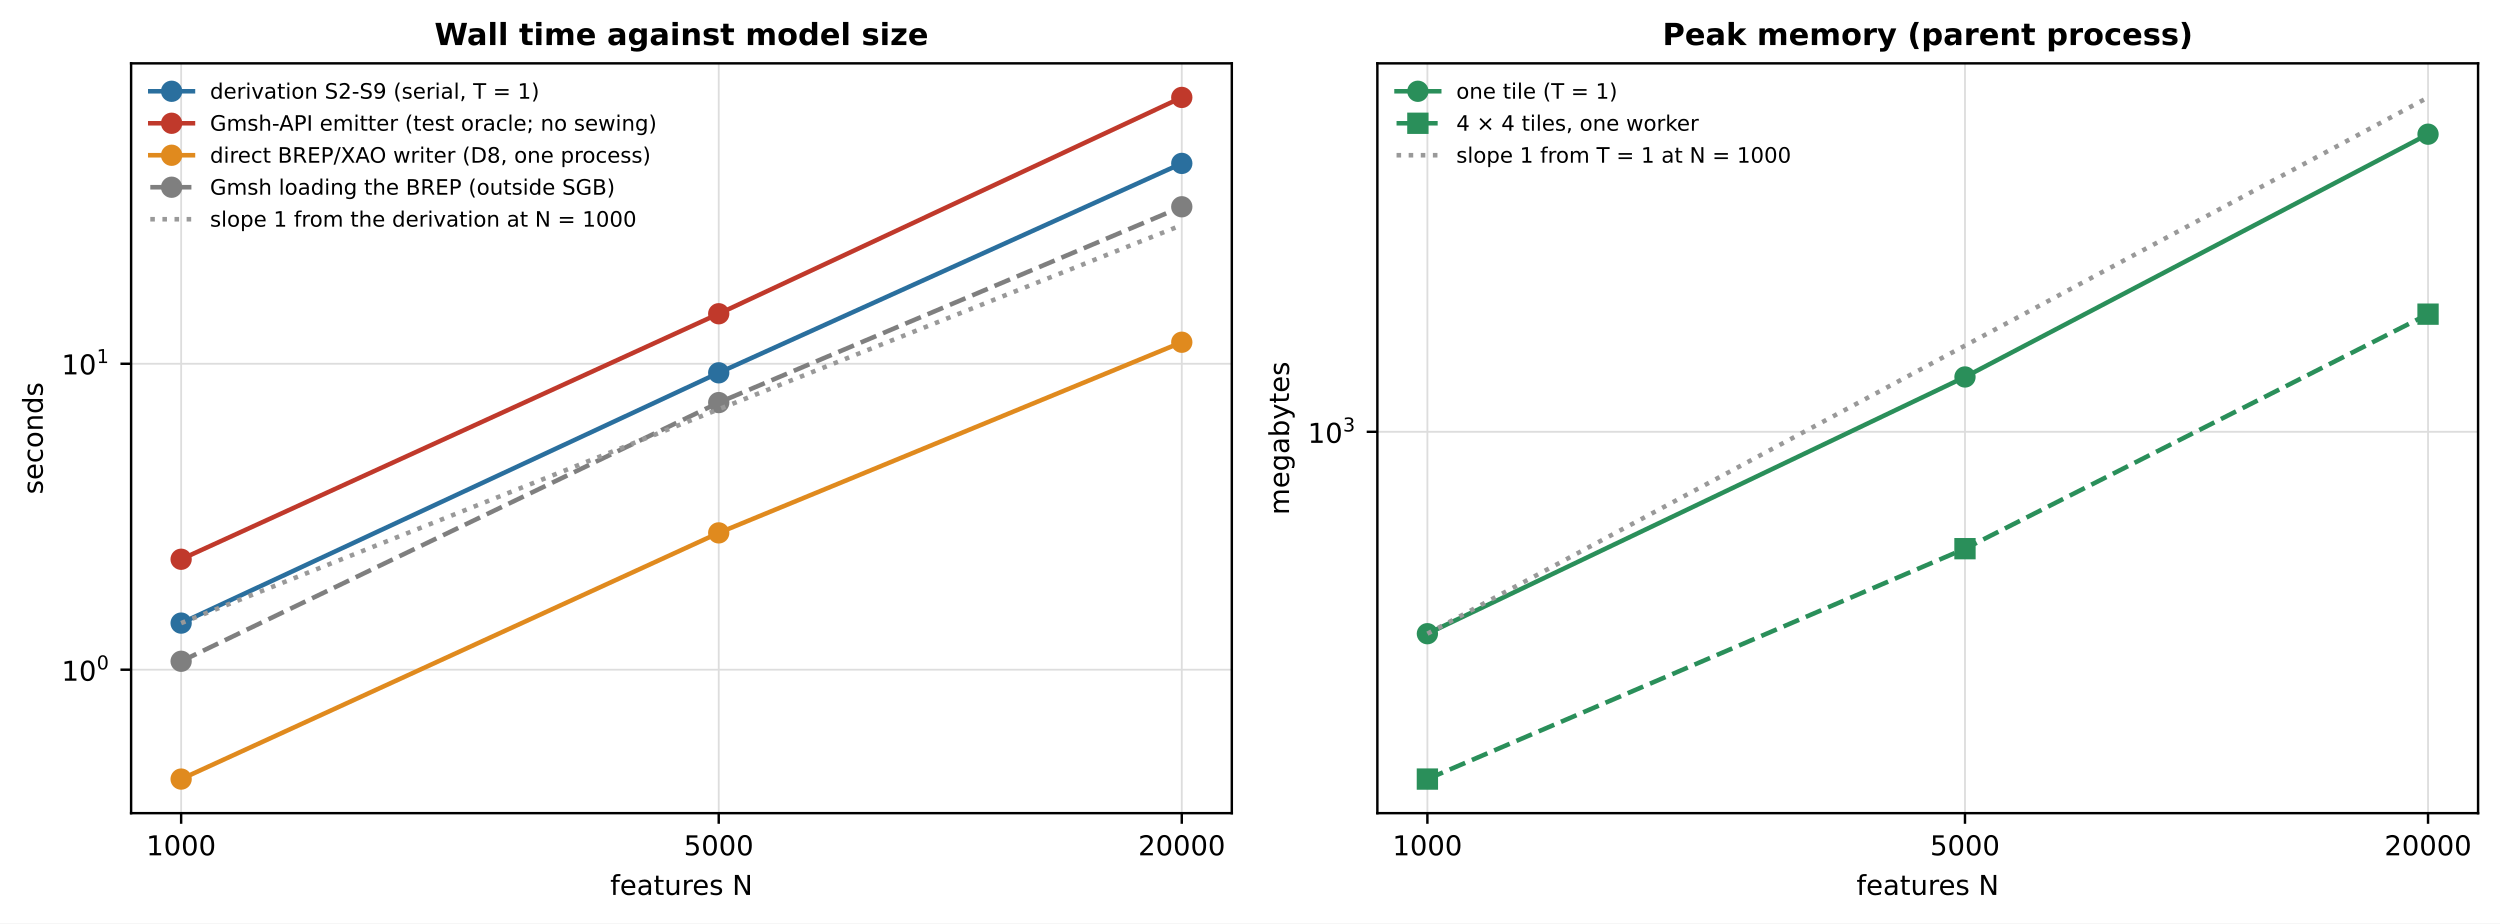
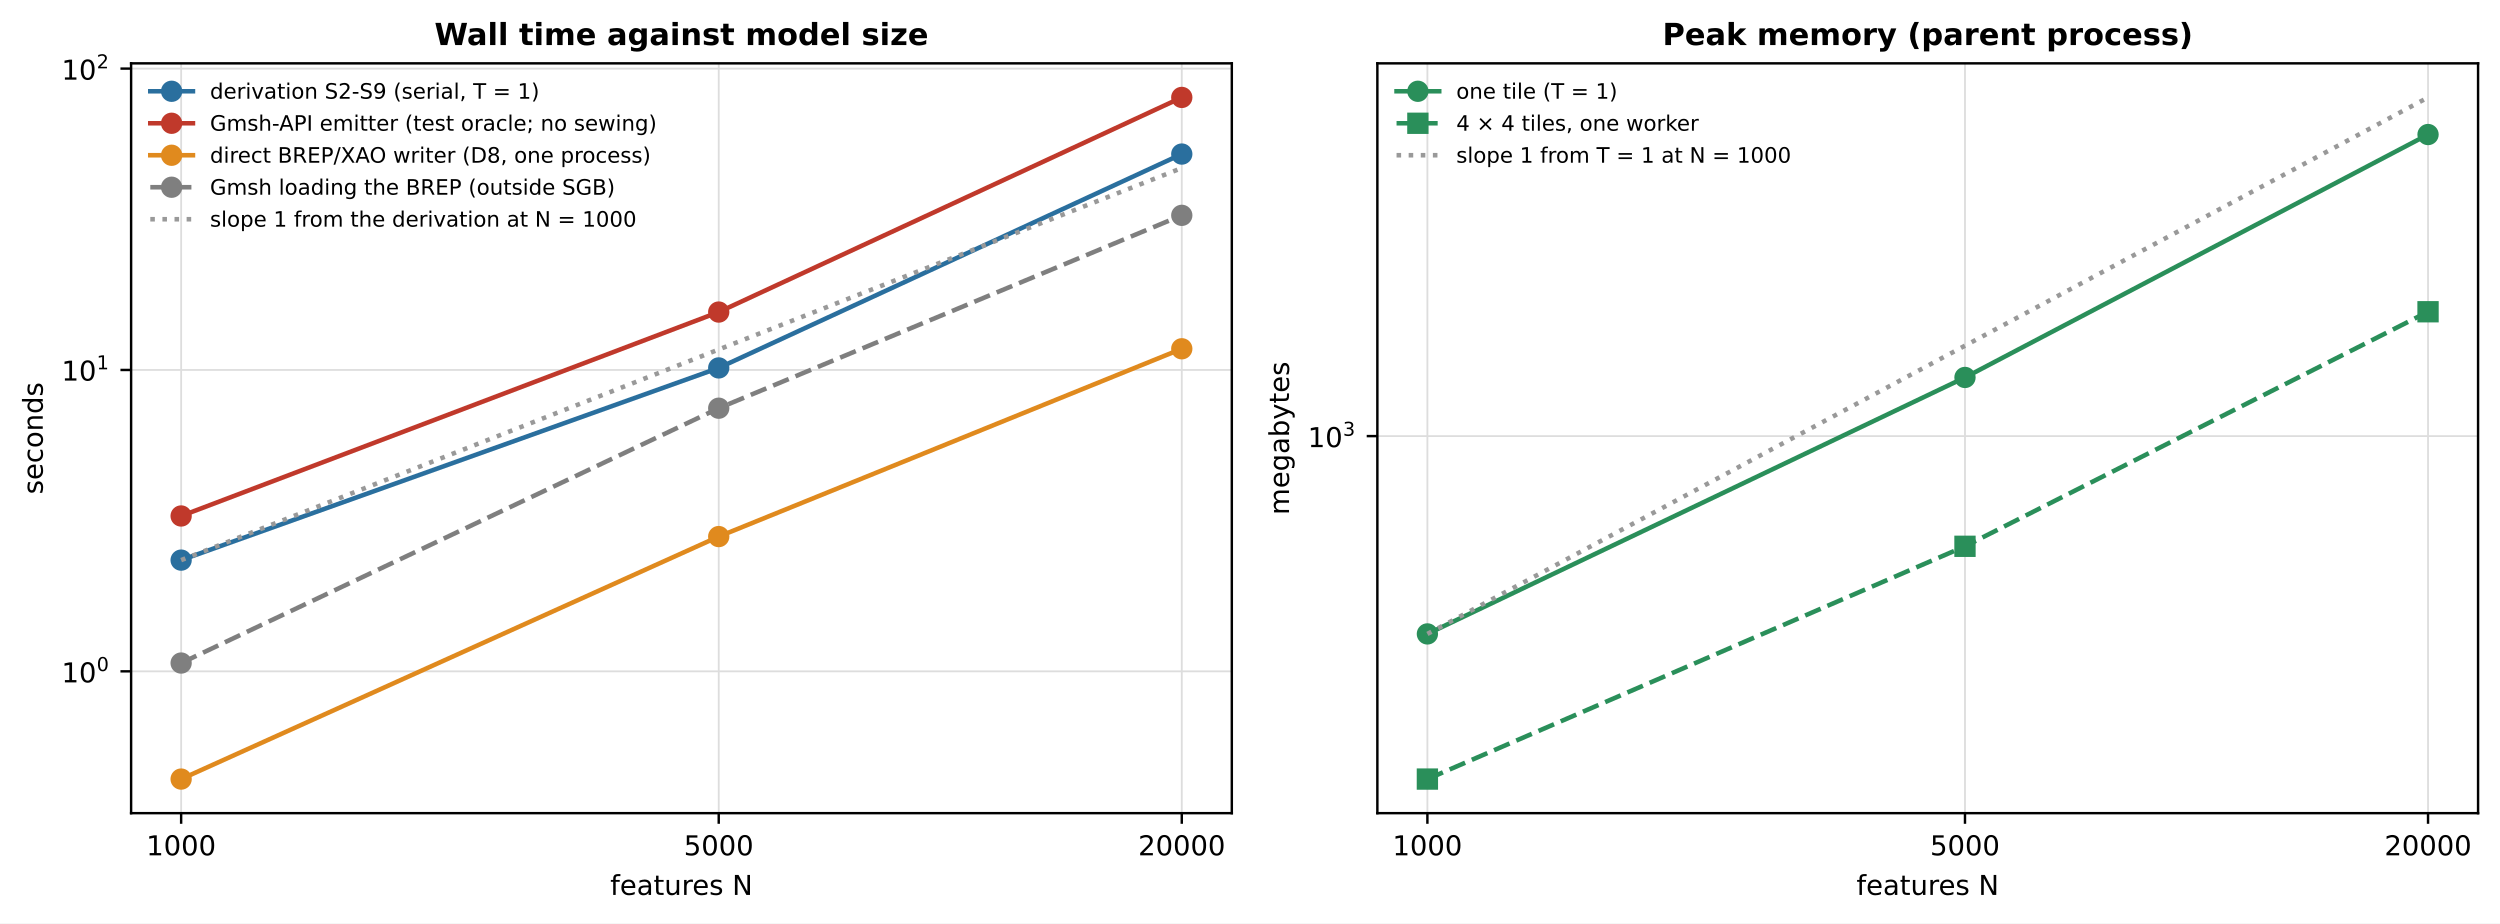
<svg xmlns="http://www.w3.org/2000/svg" xmlns:xlink="http://www.w3.org/1999/xlink" width="820.737pt" height="303.157pt" viewBox="0 0 820.737 303.157" version="1.1">
  <defs>
    <style type="text/css">*{stroke-linejoin: round; stroke-linecap: butt}</style>
  </defs>
  <g id="figure_1">
    <g id="patch_1">
      <path d="M 0 303.157  L 820.737 303.157  L 820.737 0  L 0 0  z " style="fill: #ffffff" />
    </g>
    <g id="axes_1">
      <g id="patch_2">
        <path d="M 43.041 266.956  L 404.397 266.956  L 404.397 20.798  L 43.041 20.798  z " style="fill: #ffffff" />
      </g>
      <g id="matplotlib.axis_1">
        <g id="xtick_1">
          <g id="line2d_1">
-             <path d="M 59.466 266.956  L 59.466 20.798  " clip-path="url(#pcaa47b23b1)" style="fill: none; stroke: #dddddd; stroke-width: 0.6; stroke-linecap: square" />
+             <path d="M 59.466 266.956  L 59.466 20.798  " clip-path="url(#p32ed7cb474)" style="fill: none; stroke: #dddddd; stroke-width: 0.6; stroke-linecap: square" />
          </g>
          <g id="line2d_2">
            <defs>
-               <path id="m28c19d374a" d="M 0 0  L 0 3.5  " style="stroke: #000000; stroke-width: 0.8" />
+               <path id="ma8ace9fded" d="M 0 0  L 0 3.5  " style="stroke: #000000; stroke-width: 0.8" />
            </defs>
            <g>
-               <use xlink:href="#m28c19d374a" x="59.466" y="266.956" style="stroke: #000000; stroke-width: 0.8" />
+               <use xlink:href="#ma8ace9fded" x="59.466" y="266.956" style="stroke: #000000; stroke-width: 0.8" />
            </g>
          </g>
          <g id="text_1">
            <text style="font-size: 9px; font-family: 'DejaVu Sans', 'Bitstream Vera Sans', 'Computer Modern Sans Serif', 'Lucida Grande', 'Verdana', 'Geneva', 'Lucid', 'Arial', 'Helvetica', 'Avant Garde', sans-serif; text-anchor: middle" x="59.466" y="280.794" transform="rotate(-0 59.46598 280.7942)">1000</text>
          </g>
        </g>
        <g id="xtick_2">
          <g id="line2d_3">
-             <path d="M 235.954 266.956  L 235.954 20.798  " clip-path="url(#pcaa47b23b1)" style="fill: none; stroke: #dddddd; stroke-width: 0.6; stroke-linecap: square" />
+             <path d="M 235.954 266.956  L 235.954 20.798  " clip-path="url(#p32ed7cb474)" style="fill: none; stroke: #dddddd; stroke-width: 0.6; stroke-linecap: square" />
          </g>
          <g id="line2d_4">
            <g>
-               <use xlink:href="#m28c19d374a" x="235.954" y="266.956" style="stroke: #000000; stroke-width: 0.8" />
+               <use xlink:href="#ma8ace9fded" x="235.954" y="266.956" style="stroke: #000000; stroke-width: 0.8" />
            </g>
          </g>
          <g id="text_2">
            <text style="font-size: 9px; font-family: 'DejaVu Sans', 'Bitstream Vera Sans', 'Computer Modern Sans Serif', 'Lucida Grande', 'Verdana', 'Geneva', 'Lucid', 'Arial', 'Helvetica', 'Avant Garde', sans-serif; text-anchor: middle" x="235.954" y="280.794" transform="rotate(-0 235.9535 280.7942)">5000</text>
          </g>
        </g>
        <g id="xtick_3">
          <g id="line2d_5">
-             <path d="M 387.972 266.956  L 387.972 20.798  " clip-path="url(#pcaa47b23b1)" style="fill: none; stroke: #dddddd; stroke-width: 0.6; stroke-linecap: square" />
+             <path d="M 387.972 266.956  L 387.972 20.798  " clip-path="url(#p32ed7cb474)" style="fill: none; stroke: #dddddd; stroke-width: 0.6; stroke-linecap: square" />
          </g>
          <g id="line2d_6">
            <g>
-               <use xlink:href="#m28c19d374a" x="387.972" y="266.956" style="stroke: #000000; stroke-width: 0.8" />
+               <use xlink:href="#ma8ace9fded" x="387.972" y="266.956" style="stroke: #000000; stroke-width: 0.8" />
            </g>
          </g>
          <g id="text_3">
            <text style="font-size: 9px; font-family: 'DejaVu Sans', 'Bitstream Vera Sans', 'Computer Modern Sans Serif', 'Lucida Grande', 'Verdana', 'Geneva', 'Lucid', 'Arial', 'Helvetica', 'Avant Garde', sans-serif; text-anchor: middle" x="387.972" y="280.794" transform="rotate(-0 387.9716 280.7942)">20000</text>
          </g>
        </g>
        <g id="text_4">
          <text style="font-size: 9px; font-family: 'DejaVu Sans', 'Bitstream Vera Sans', 'Computer Modern Sans Serif', 'Lucida Grande', 'Verdana', 'Geneva', 'Lucid', 'Arial', 'Helvetica', 'Avant Garde', sans-serif; text-anchor: middle" x="223.719" y="293.795" transform="rotate(-0 223.7188 293.7949)">features N</text>
        </g>
      </g>
      <g id="matplotlib.axis_2">
        <g id="ytick_1">
          <g id="line2d_7">
-             <path d="M 43.041 219.857  L 404.397 219.857  " clip-path="url(#pcaa47b23b1)" style="fill: none; stroke: #dddddd; stroke-width: 0.6; stroke-linecap: square" />
+             <path d="M 43.041 220.395  L 404.397 220.395  " clip-path="url(#p32ed7cb474)" style="fill: none; stroke: #dddddd; stroke-width: 0.6; stroke-linecap: square" />
          </g>
          <g id="line2d_8">
            <defs>
-               <path id="mf14819fc74" d="M 0 0  L -3.5 0  " style="stroke: #000000; stroke-width: 0.8" />
+               <path id="me4c0e5783c" d="M 0 0  L -3.5 0  " style="stroke: #000000; stroke-width: 0.8" />
            </defs>
            <g>
-               <use xlink:href="#mf14819fc74" x="43.041" y="219.857" style="stroke: #000000; stroke-width: 0.8" />
+               <use xlink:href="#me4c0e5783c" x="43.041" y="220.395" style="stroke: #000000; stroke-width: 0.8" />
            </g>
          </g>
          <g id="text_5">
-             <g transform="translate(20.2007 224.0874)">
+             <g transform="translate(20.2007 224.6247)">
              <text>
                <tspan x="0" y="-0.602" style="font-size: 9px; font-family: 'DejaVu Sans'">1</tspan>
                <tspan x="5.726" y="-0.602" style="font-size: 9px; font-family: 'DejaVu Sans'">0</tspan>
                <tspan x="11.538" y="-4.319" style="font-size: 6.3px; font-family: 'DejaVu Sans'">0</tspan>
              </text>
            </g>
          </g>
        </g>
        <g id="ytick_2">
          <g id="line2d_9">
-             <path d="M 43.041 119.42  L 404.397 119.42  " clip-path="url(#pcaa47b23b1)" style="fill: none; stroke: #dddddd; stroke-width: 0.6; stroke-linecap: square" />
+             <path d="M 43.041 121.46  L 404.397 121.46  " clip-path="url(#p32ed7cb474)" style="fill: none; stroke: #dddddd; stroke-width: 0.6; stroke-linecap: square" />
          </g>
          <g id="line2d_10">
            <g>
-               <use xlink:href="#mf14819fc74" x="43.041" y="119.42" style="stroke: #000000; stroke-width: 0.8" />
+               <use xlink:href="#me4c0e5783c" x="43.041" y="121.46" style="stroke: #000000; stroke-width: 0.8" />
            </g>
          </g>
          <g id="text_6">
-             <g transform="translate(20.2007 123.6052)">
+             <g transform="translate(20.2007 125.6452)">
              <text>
                <tspan x="0" y="-0.689" style="font-size: 9px; font-family: 'DejaVu Sans'">1</tspan>
                <tspan x="5.726" y="-0.689" style="font-size: 9px; font-family: 'DejaVu Sans'">0</tspan>
                <tspan x="11.538" y="-4.406" style="font-size: 6.3px; font-family: 'DejaVu Sans'">1</tspan>
              </text>
            </g>
          </g>
        </g>
-         <g id="text_7">
+         <g id="ytick_3">
+           <g id="line2d_11">
+             <path d="M 43.041 22.526  L 404.397 22.526  " clip-path="url(#p32ed7cb474)" style="fill: none; stroke: #dddddd; stroke-width: 0.6; stroke-linecap: square" />
+           </g>
+           <g id="line2d_12">
+             <g>
+               <use xlink:href="#me4c0e5783c" x="43.041" y="22.526" style="stroke: #000000; stroke-width: 0.8" />
+             </g>
+           </g>
+           <g id="text_7">
+             <g transform="translate(20.2007 26.75572)">
+               <text>
+                 <tspan x="0" y="-0.602" style="font-size: 9px; font-family: 'DejaVu Sans'">1</tspan>
+                 <tspan x="5.726" y="-0.602" style="font-size: 9px; font-family: 'DejaVu Sans'">0</tspan>
+                 <tspan x="11.538" y="-4.319" style="font-size: 6.3px; font-family: 'DejaVu Sans'">2</tspan>
+               </text>
+             </g>
+           </g>
+         </g>
+         <g id="text_8">
          <text style="font-size: 9px; font-family: 'DejaVu Sans', 'Bitstream Vera Sans', 'Computer Modern Sans Serif', 'Lucida Grande', 'Verdana', 'Geneva', 'Lucid', 'Arial', 'Helvetica', 'Avant Garde', sans-serif; text-anchor: middle" x="14.039" y="143.877" transform="rotate(-90 14.03859 143.8774)">seconds</text>
        </g>
      </g>
-       <g id="line2d_11">
-         <path d="M 59.466 204.562  L 235.954 122.394  L 387.972 53.645  " clip-path="url(#pcaa47b23b1)" style="fill: none; stroke: #2a6f9e; stroke-width: 1.5; stroke-linecap: square" />
-         <defs>
-           <path id="ma9e44a61c2" d="M 0 3  C 0.796 3 1.559 2.684 2.121 2.121  C 2.684 1.559 3 0.796 3 0  C 3 -0.796 2.684 -1.559 2.121 -2.121  C 1.559 -2.684 0.796 -3 0 -3  C -0.796 -3 -1.559 -2.684 -2.121 -2.121  C -2.684 -1.559 -3 -0.796 -3 0  C -3 0.796 -2.684 1.559 -2.121 2.121  C -1.559 2.684 -0.796 3 0 3  z " style="stroke: #2a6f9e" />
-         </defs>
-         <g clip-path="url(#pcaa47b23b1)">
-           <use xlink:href="#ma9e44a61c2" x="59.466" y="204.562" style="fill: #2a6f9e; stroke: #2a6f9e" />
-           <use xlink:href="#ma9e44a61c2" x="235.954" y="122.394" style="fill: #2a6f9e; stroke: #2a6f9e" />
-           <use xlink:href="#ma9e44a61c2" x="387.972" y="53.645" style="fill: #2a6f9e; stroke: #2a6f9e" />
-         </g>
-       </g>
-       <g id="line2d_12">
-         <path d="M 59.466 183.602  L 235.954 103.003  L 387.972 31.987  " clip-path="url(#pcaa47b23b1)" style="fill: none; stroke: #c0392b; stroke-width: 1.5; stroke-linecap: square" />
-         <defs>
-           <path id="m15d0bea9bc" d="M 0 3  C 0.796 3 1.559 2.684 2.121 2.121  C 2.684 1.559 3 0.796 3 0  C 3 -0.796 2.684 -1.559 2.121 -2.121  C 1.559 -2.684 0.796 -3 0 -3  C -0.796 -3 -1.559 -2.684 -2.121 -2.121  C -2.684 -1.559 -3 -0.796 -3 0  C -3 0.796 -2.684 1.559 -2.121 2.121  C -1.559 2.684 -0.796 3 0 3  z " style="stroke: #c0392b" />
-         </defs>
-         <g clip-path="url(#pcaa47b23b1)">
-           <use xlink:href="#m15d0bea9bc" x="59.466" y="183.602" style="fill: #c0392b; stroke: #c0392b" />
-           <use xlink:href="#m15d0bea9bc" x="235.954" y="103.003" style="fill: #c0392b; stroke: #c0392b" />
-           <use xlink:href="#m15d0bea9bc" x="387.972" y="31.987" style="fill: #c0392b; stroke: #c0392b" />
-         </g>
-       </g>
      <g id="line2d_13">
-         <path d="M 59.466 255.767  L 235.954 174.946  L 387.972 112.356  " clip-path="url(#pcaa47b23b1)" style="fill: none; stroke: #e08a1e; stroke-width: 1.5; stroke-linecap: square" />
-         <defs>
-           <path id="m26f42f83f3" d="M 0 3  C 0.796 3 1.559 2.684 2.121 2.121  C 2.684 1.559 3 0.796 3 0  C 3 -0.796 2.684 -1.559 2.121 -2.121  C 1.559 -2.684 0.796 -3 0 -3  C -0.796 -3 -1.559 -2.684 -2.121 -2.121  C -2.684 -1.559 -3 -0.796 -3 0  C -3 0.796 -2.684 1.559 -2.121 2.121  C -1.559 2.684 -0.796 3 0 3  z " style="stroke: #e08a1e" />
-         </defs>
-         <g clip-path="url(#pcaa47b23b1)">
-           <use xlink:href="#m26f42f83f3" x="59.466" y="255.767" style="fill: #e08a1e; stroke: #e08a1e" />
-           <use xlink:href="#m26f42f83f3" x="235.954" y="174.946" style="fill: #e08a1e; stroke: #e08a1e" />
-           <use xlink:href="#m26f42f83f3" x="387.972" y="112.356" style="fill: #e08a1e; stroke: #e08a1e" />
+         <path d="M 59.466 183.885  L 235.954 120.787  L 387.972 50.577  " clip-path="url(#p32ed7cb474)" style="fill: none; stroke: #2a6f9e; stroke-width: 1.5; stroke-linecap: square" />
+         <defs>
+           <path id="mea690576e9" d="M 0 3  C 0.796 3 1.559 2.684 2.121 2.121  C 2.684 1.559 3 0.796 3 0  C 3 -0.796 2.684 -1.559 2.121 -2.121  C 1.559 -2.684 0.796 -3 0 -3  C -0.796 -3 -1.559 -2.684 -2.121 -2.121  C -2.684 -1.559 -3 -0.796 -3 0  C -3 0.796 -2.684 1.559 -2.121 2.121  C -1.559 2.684 -0.796 3 0 3  z " style="stroke: #2a6f9e" />
+         </defs>
+         <g clip-path="url(#p32ed7cb474)">
+           <use xlink:href="#mea690576e9" x="59.466" y="183.885" style="fill: #2a6f9e; stroke: #2a6f9e" />
+           <use xlink:href="#mea690576e9" x="235.954" y="120.787" style="fill: #2a6f9e; stroke: #2a6f9e" />
+           <use xlink:href="#mea690576e9" x="387.972" y="50.577" style="fill: #2a6f9e; stroke: #2a6f9e" />
        </g>
      </g>
      <g id="line2d_14">
-         <path d="M 59.466 217.095  L 235.954 132.165  L 387.972 67.885  " clip-path="url(#pcaa47b23b1)" style="fill: none; stroke-dasharray: 5.55,2.4; stroke-dashoffset: 0; stroke: #7f7f7f; stroke-width: 1.5" />
-         <defs>
-           <path id="mdadd1726e5" d="M 0 3  C 0.796 3 1.559 2.684 2.121 2.121  C 2.684 1.559 3 0.796 3 0  C 3 -0.796 2.684 -1.559 2.121 -2.121  C 1.559 -2.684 0.796 -3 0 -3  C -0.796 -3 -1.559 -2.684 -2.121 -2.121  C -2.684 -1.559 -3 -0.796 -3 0  C -3 0.796 -2.684 1.559 -2.121 2.121  C -1.559 2.684 -0.796 3 0 3  z " style="stroke: #7f7f7f" />
-         </defs>
-         <g clip-path="url(#pcaa47b23b1)">
-           <use xlink:href="#mdadd1726e5" x="59.466" y="217.095" style="fill: #7f7f7f; stroke: #7f7f7f" />
-           <use xlink:href="#mdadd1726e5" x="235.954" y="132.165" style="fill: #7f7f7f; stroke: #7f7f7f" />
-           <use xlink:href="#mdadd1726e5" x="387.972" y="67.885" style="fill: #7f7f7f; stroke: #7f7f7f" />
+         <path d="M 59.466 169.396  L 235.954 102.447  L 387.972 31.987  " clip-path="url(#p32ed7cb474)" style="fill: none; stroke: #c0392b; stroke-width: 1.5; stroke-linecap: square" />
+         <defs>
+           <path id="mb4208efff4" d="M 0 3  C 0.796 3 1.559 2.684 2.121 2.121  C 2.684 1.559 3 0.796 3 0  C 3 -0.796 2.684 -1.559 2.121 -2.121  C 1.559 -2.684 0.796 -3 0 -3  C -0.796 -3 -1.559 -2.684 -2.121 -2.121  C -2.684 -1.559 -3 -0.796 -3 0  C -3 0.796 -2.684 1.559 -2.121 2.121  C -1.559 2.684 -0.796 3 0 3  z " style="stroke: #c0392b" />
+         </defs>
+         <g clip-path="url(#p32ed7cb474)">
+           <use xlink:href="#mb4208efff4" x="59.466" y="169.396" style="fill: #c0392b; stroke: #c0392b" />
+           <use xlink:href="#mb4208efff4" x="235.954" y="102.447" style="fill: #c0392b; stroke: #c0392b" />
+           <use xlink:href="#mb4208efff4" x="387.972" y="31.987" style="fill: #c0392b; stroke: #c0392b" />
        </g>
      </g>
      <g id="line2d_15">
-         <path d="M 59.466 204.562  L 235.954 134.359  L 387.972 73.89  " clip-path="url(#pcaa47b23b1)" style="fill: none; stroke-dasharray: 1.5,2.475; stroke-dashoffset: 0; stroke: #999999; stroke-width: 1.5" />
+         <path d="M 59.466 255.767  L 235.954 176.155  L 387.972 114.502  " clip-path="url(#p32ed7cb474)" style="fill: none; stroke: #e08a1e; stroke-width: 1.5; stroke-linecap: square" />
+         <defs>
+           <path id="m6b8633bc88" d="M 0 3  C 0.796 3 1.559 2.684 2.121 2.121  C 2.684 1.559 3 0.796 3 0  C 3 -0.796 2.684 -1.559 2.121 -2.121  C 1.559 -2.684 0.796 -3 0 -3  C -0.796 -3 -1.559 -2.684 -2.121 -2.121  C -2.684 -1.559 -3 -0.796 -3 0  C -3 0.796 -2.684 1.559 -2.121 2.121  C -1.559 2.684 -0.796 3 0 3  z " style="stroke: #e08a1e" />
+         </defs>
+         <g clip-path="url(#p32ed7cb474)">
+           <use xlink:href="#m6b8633bc88" x="59.466" y="255.767" style="fill: #e08a1e; stroke: #e08a1e" />
+           <use xlink:href="#m6b8633bc88" x="235.954" y="176.155" style="fill: #e08a1e; stroke: #e08a1e" />
+           <use xlink:href="#m6b8633bc88" x="387.972" y="114.502" style="fill: #e08a1e; stroke: #e08a1e" />
+         </g>
+       </g>
+       <g id="line2d_16">
+         <path d="M 59.466 217.674  L 235.954 134.014  L 387.972 70.697  " clip-path="url(#p32ed7cb474)" style="fill: none; stroke-dasharray: 5.55,2.4; stroke-dashoffset: 0; stroke: #7f7f7f; stroke-width: 1.5" />
+         <defs>
+           <path id="m45c4dced81" d="M 0 3  C 0.796 3 1.559 2.684 2.121 2.121  C 2.684 1.559 3 0.796 3 0  C 3 -0.796 2.684 -1.559 2.121 -2.121  C 1.559 -2.684 0.796 -3 0 -3  C -0.796 -3 -1.559 -2.684 -2.121 -2.121  C -2.684 -1.559 -3 -0.796 -3 0  C -3 0.796 -2.684 1.559 -2.121 2.121  C -1.559 2.684 -0.796 3 0 3  z " style="stroke: #7f7f7f" />
+         </defs>
+         <g clip-path="url(#p32ed7cb474)">
+           <use xlink:href="#m45c4dced81" x="59.466" y="217.674" style="fill: #7f7f7f; stroke: #7f7f7f" />
+           <use xlink:href="#m45c4dced81" x="235.954" y="134.014" style="fill: #7f7f7f; stroke: #7f7f7f" />
+           <use xlink:href="#m45c4dced81" x="387.972" y="70.697" style="fill: #7f7f7f; stroke: #7f7f7f" />
+         </g>
+       </g>
+       <g id="line2d_17">
+         <path d="M 59.466 183.885  L 235.954 114.733  L 387.972 55.168  " clip-path="url(#p32ed7cb474)" style="fill: none; stroke-dasharray: 1.5,2.475; stroke-dashoffset: 0; stroke: #999999; stroke-width: 1.5" />
      </g>
      <g id="patch_3">
        <path d="M 43.041 266.956  L 43.041 20.798  " style="fill: none; stroke: #000000; stroke-width: 0.8; stroke-linejoin: miter; stroke-linecap: square" />
      </g>
      <g id="patch_4">
        <path d="M 404.397 266.956  L 404.397 20.798  " style="fill: none; stroke: #000000; stroke-width: 0.8; stroke-linejoin: miter; stroke-linecap: square" />
      </g>
      <g id="patch_5">
        <path d="M 43.041 266.956  L 404.397 266.956  " style="fill: none; stroke: #000000; stroke-width: 0.8; stroke-linejoin: miter; stroke-linecap: square" />
      </g>
      <g id="patch_6">
        <path d="M 43.041 20.798  L 404.397 20.798  " style="fill: none; stroke: #000000; stroke-width: 0.8; stroke-linejoin: miter; stroke-linecap: square" />
      </g>
-       <g id="text_8">
+       <g id="text_9">
        <text style="font-weight: 700; font-size: 10px; font-family: 'DejaVu Sans', 'Bitstream Vera Sans', 'Computer Modern Sans Serif', 'Lucida Grande', 'Verdana', 'Geneva', 'Lucid', 'Arial', 'Helvetica', 'Avant Garde', sans-serif; text-anchor: middle" x="223.719" y="14.798" transform="rotate(-0 223.7188 14.79844)">Wall time against model size</text>
      </g>
      <g id="legend_1">
-         <g id="line2d_16">
+         <g id="line2d_18">
          <path d="M 49.341 29.967  L 56.341 29.967  L 63.341 29.967  " style="fill: none; stroke: #2a6f9e; stroke-width: 1.5; stroke-linecap: square" />
          <g>
-             <use xlink:href="#ma9e44a61c2" x="56.341" y="29.967" style="fill: #2a6f9e; stroke: #2a6f9e" />
-           </g>
-         </g>
-         <g id="text_9">
+             <use xlink:href="#mea690576e9" x="56.341" y="29.967" style="fill: #2a6f9e; stroke: #2a6f9e" />
+           </g>
+         </g>
+         <g id="text_10">
          <text style="font-size: 7px; font-family: 'DejaVu Sans', 'Bitstream Vera Sans', 'Computer Modern Sans Serif', 'Lucida Grande', 'Verdana', 'Geneva', 'Lucid', 'Arial', 'Helvetica', 'Avant Garde', sans-serif; text-anchor: start" x="68.941" y="32.417" transform="rotate(-0 68.9407 32.41734)">derivation S2-S9 (serial, T = 1)</text>
        </g>
-         <g id="line2d_17">
+         <g id="line2d_19">
          <path d="M 49.341 40.468  L 56.341 40.468  L 63.341 40.468  " style="fill: none; stroke: #c0392b; stroke-width: 1.5; stroke-linecap: square" />
          <g>
-             <use xlink:href="#m15d0bea9bc" x="56.341" y="40.468" style="fill: #c0392b; stroke: #c0392b" />
-           </g>
-         </g>
-         <g id="text_10">
+             <use xlink:href="#mb4208efff4" x="56.341" y="40.468" style="fill: #c0392b; stroke: #c0392b" />
+           </g>
+         </g>
+         <g id="text_11">
          <text style="font-size: 7px; font-family: 'DejaVu Sans', 'Bitstream Vera Sans', 'Computer Modern Sans Serif', 'Lucida Grande', 'Verdana', 'Geneva', 'Lucid', 'Arial', 'Helvetica', 'Avant Garde', sans-serif; text-anchor: start" x="68.941" y="42.918" transform="rotate(-0 68.9407 42.91789)">Gmsh-API emitter (test oracle; no sewing)</text>
        </g>
-         <g id="line2d_18">
+         <g id="line2d_20">
          <path d="M 49.341 50.968  L 56.341 50.968  L 63.341 50.968  " style="fill: none; stroke: #e08a1e; stroke-width: 1.5; stroke-linecap: square" />
          <g>
-             <use xlink:href="#m26f42f83f3" x="56.341" y="50.968" style="fill: #e08a1e; stroke: #e08a1e" />
-           </g>
-         </g>
-         <g id="text_11">
+             <use xlink:href="#m6b8633bc88" x="56.341" y="50.968" style="fill: #e08a1e; stroke: #e08a1e" />
+           </g>
+         </g>
+         <g id="text_12">
          <text style="font-size: 7px; font-family: 'DejaVu Sans', 'Bitstream Vera Sans', 'Computer Modern Sans Serif', 'Lucida Grande', 'Verdana', 'Geneva', 'Lucid', 'Arial', 'Helvetica', 'Avant Garde', sans-serif; text-anchor: start" x="68.941" y="53.418" transform="rotate(-0 68.9407 53.41844)">direct BREP/XAO writer (D8, one process)</text>
        </g>
-         <g id="line2d_19">
+         <g id="line2d_21">
          <path d="M 49.341 61.469  L 56.341 61.469  L 63.341 61.469  " style="fill: none; stroke-dasharray: 5.55,2.4; stroke-dashoffset: 0; stroke: #7f7f7f; stroke-width: 1.5" />
          <g>
-             <use xlink:href="#mdadd1726e5" x="56.341" y="61.469" style="fill: #7f7f7f; stroke: #7f7f7f" />
-           </g>
-         </g>
-         <g id="text_12">
+             <use xlink:href="#m45c4dced81" x="56.341" y="61.469" style="fill: #7f7f7f; stroke: #7f7f7f" />
+           </g>
+         </g>
+         <g id="text_13">
          <text style="font-size: 7px; font-family: 'DejaVu Sans', 'Bitstream Vera Sans', 'Computer Modern Sans Serif', 'Lucida Grande', 'Verdana', 'Geneva', 'Lucid', 'Arial', 'Helvetica', 'Avant Garde', sans-serif; text-anchor: start" x="68.941" y="63.919" transform="rotate(-0 68.9407 63.91898)">Gmsh loading the BREP (outside SGB)</text>
        </g>
-         <g id="line2d_20">
+         <g id="line2d_22">
          <path d="M 49.341 71.97  L 56.341 71.97  L 63.341 71.97  " style="fill: none; stroke-dasharray: 1.5,2.475; stroke-dashoffset: 0; stroke: #999999; stroke-width: 1.5" />
        </g>
-         <g id="text_13">
+         <g id="text_14">
          <text style="font-size: 7px; font-family: 'DejaVu Sans', 'Bitstream Vera Sans', 'Computer Modern Sans Serif', 'Lucida Grande', 'Verdana', 'Geneva', 'Lucid', 'Arial', 'Helvetica', 'Avant Garde', sans-serif; text-anchor: start" x="68.941" y="74.42" transform="rotate(-0 68.9407 74.41953)">slope 1 from the derivation at N = 1000</text>
        </g>
      </g>
    </g>
    <g id="axes_2">
      <g id="patch_7">
        <path d="M 452.181 266.956  L 813.537 266.956  L 813.537 20.798  L 452.181 20.798  z " style="fill: #ffffff" />
      </g>
      <g id="matplotlib.axis_3">
        <g id="xtick_4">
-           <g id="line2d_21">
-             <path d="M 468.606 266.956  L 468.606 20.798  " clip-path="url(#p5741b9ebfc)" style="fill: none; stroke: #dddddd; stroke-width: 0.6; stroke-linecap: square" />
-           </g>
-           <g id="line2d_22">
-             <g>
-               <use xlink:href="#m28c19d374a" x="468.606" y="266.956" style="stroke: #000000; stroke-width: 0.8" />
-             </g>
-           </g>
-           <g id="text_14">
+           <g id="line2d_23">
+             <path d="M 468.606 266.956  L 468.606 20.798  " clip-path="url(#p4cdcc4542c)" style="fill: none; stroke: #dddddd; stroke-width: 0.6; stroke-linecap: square" />
+           </g>
+           <g id="line2d_24">
+             <g>
+               <use xlink:href="#ma8ace9fded" x="468.606" y="266.956" style="stroke: #000000; stroke-width: 0.8" />
+             </g>
+           </g>
+           <g id="text_15">
            <text style="font-size: 9px; font-family: 'DejaVu Sans', 'Bitstream Vera Sans', 'Computer Modern Sans Serif', 'Lucida Grande', 'Verdana', 'Geneva', 'Lucid', 'Arial', 'Helvetica', 'Avant Garde', sans-serif; text-anchor: middle" x="468.606" y="280.794" transform="rotate(-0 468.606 280.7942)">1000</text>
          </g>
        </g>
        <g id="xtick_5">
-           <g id="line2d_23">
-             <path d="M 645.094 266.956  L 645.094 20.798  " clip-path="url(#p5741b9ebfc)" style="fill: none; stroke: #dddddd; stroke-width: 0.6; stroke-linecap: square" />
-           </g>
-           <g id="line2d_24">
-             <g>
-               <use xlink:href="#m28c19d374a" x="645.094" y="266.956" style="stroke: #000000; stroke-width: 0.8" />
-             </g>
-           </g>
-           <g id="text_15">
+           <g id="line2d_25">
+             <path d="M 645.094 266.956  L 645.094 20.798  " clip-path="url(#p4cdcc4542c)" style="fill: none; stroke: #dddddd; stroke-width: 0.6; stroke-linecap: square" />
+           </g>
+           <g id="line2d_26">
+             <g>
+               <use xlink:href="#ma8ace9fded" x="645.094" y="266.956" style="stroke: #000000; stroke-width: 0.8" />
+             </g>
+           </g>
+           <g id="text_16">
            <text style="font-size: 9px; font-family: 'DejaVu Sans', 'Bitstream Vera Sans', 'Computer Modern Sans Serif', 'Lucida Grande', 'Verdana', 'Geneva', 'Lucid', 'Arial', 'Helvetica', 'Avant Garde', sans-serif; text-anchor: middle" x="645.094" y="280.794" transform="rotate(-0 645.0935 280.7942)">5000</text>
          </g>
        </g>
        <g id="xtick_6">
-           <g id="line2d_25">
-             <path d="M 797.112 266.956  L 797.112 20.798  " clip-path="url(#p5741b9ebfc)" style="fill: none; stroke: #dddddd; stroke-width: 0.6; stroke-linecap: square" />
-           </g>
-           <g id="line2d_26">
-             <g>
-               <use xlink:href="#m28c19d374a" x="797.112" y="266.956" style="stroke: #000000; stroke-width: 0.8" />
-             </g>
-           </g>
-           <g id="text_16">
+           <g id="line2d_27">
+             <path d="M 797.112 266.956  L 797.112 20.798  " clip-path="url(#p4cdcc4542c)" style="fill: none; stroke: #dddddd; stroke-width: 0.6; stroke-linecap: square" />
+           </g>
+           <g id="line2d_28">
+             <g>
+               <use xlink:href="#ma8ace9fded" x="797.112" y="266.956" style="stroke: #000000; stroke-width: 0.8" />
+             </g>
+           </g>
+           <g id="text_17">
            <text style="font-size: 9px; font-family: 'DejaVu Sans', 'Bitstream Vera Sans', 'Computer Modern Sans Serif', 'Lucida Grande', 'Verdana', 'Geneva', 'Lucid', 'Arial', 'Helvetica', 'Avant Garde', sans-serif; text-anchor: middle" x="797.112" y="280.794" transform="rotate(-0 797.1116 280.7942)">20000</text>
          </g>
        </g>
-         <g id="text_17">
+         <g id="text_18">
          <text style="font-size: 9px; font-family: 'DejaVu Sans', 'Bitstream Vera Sans', 'Computer Modern Sans Serif', 'Lucida Grande', 'Verdana', 'Geneva', 'Lucid', 'Arial', 'Helvetica', 'Avant Garde', sans-serif; text-anchor: middle" x="632.859" y="293.795" transform="rotate(-0 632.8588 293.7949)">features N</text>
        </g>
      </g>
      <g id="matplotlib.axis_4">
-         <g id="ytick_3">
-           <g id="line2d_27">
-             <path d="M 452.181 141.755  L 813.537 141.755  " clip-path="url(#p5741b9ebfc)" style="fill: none; stroke: #dddddd; stroke-width: 0.6; stroke-linecap: square" />
-           </g>
-           <g id="line2d_28">
-             <g>
-               <use xlink:href="#mf14819fc74" x="452.181" y="141.755" style="stroke: #000000; stroke-width: 0.8" />
-             </g>
-           </g>
-           <g id="text_18">
-             <g transform="translate(429.3407 145.9849)">
+         <g id="ytick_4">
+           <g id="line2d_29">
+             <path d="M 452.181 143.164  L 813.537 143.164  " clip-path="url(#p4cdcc4542c)" style="fill: none; stroke: #dddddd; stroke-width: 0.6; stroke-linecap: square" />
+           </g>
+           <g id="line2d_30">
+             <g>
+               <use xlink:href="#me4c0e5783c" x="452.181" y="143.164" style="stroke: #000000; stroke-width: 0.8" />
+             </g>
+           </g>
+           <g id="text_19">
+             <g transform="translate(429.3407 147.3936)">
              <text>
                <tspan x="0" y="-0.602" style="font-size: 9px; font-family: 'DejaVu Sans'">1</tspan>
                <tspan x="5.726" y="-0.602" style="font-size: 9px; font-family: 'DejaVu Sans'">0</tspan>
                <tspan x="11.538" y="-4.319" style="font-size: 6.3px; font-family: 'DejaVu Sans'">3</tspan>
              </text>
            </g>
          </g>
        </g>
-         <g id="text_19">
+         <g id="text_20">
          <text style="font-size: 9px; font-family: 'DejaVu Sans', 'Bitstream Vera Sans', 'Computer Modern Sans Serif', 'Lucida Grande', 'Verdana', 'Geneva', 'Lucid', 'Arial', 'Helvetica', 'Avant Garde', sans-serif; text-anchor: middle" x="423.179" y="143.877" transform="rotate(-90 423.1786 143.8774)">megabytes</text>
        </g>
      </g>
-       <g id="line2d_29">
-         <path d="M 468.606 208.042  L 645.094 123.758  L 797.112 44.055  " clip-path="url(#p5741b9ebfc)" style="fill: none; stroke: #2a8f5a; stroke-width: 1.5; stroke-linecap: square" />
-         <defs>
-           <path id="mb2b51252e0" d="M 0 3  C 0.796 3 1.559 2.684 2.121 2.121  C 2.684 1.559 3 0.796 3 0  C 3 -0.796 2.684 -1.559 2.121 -2.121  C 1.559 -2.684 0.796 -3 0 -3  C -0.796 -3 -1.559 -2.684 -2.121 -2.121  C -2.684 -1.559 -3 -0.796 -3 0  C -3 0.796 -2.684 1.559 -2.121 2.121  C -1.559 2.684 -0.796 3 0 3  z " style="stroke: #2a8f5a" />
-         </defs>
-         <g clip-path="url(#p5741b9ebfc)">
-           <use xlink:href="#mb2b51252e0" x="468.606" y="208.042" style="fill: #2a8f5a; stroke: #2a8f5a" />
-           <use xlink:href="#mb2b51252e0" x="645.094" y="123.758" style="fill: #2a8f5a; stroke: #2a8f5a" />
-           <use xlink:href="#mb2b51252e0" x="797.112" y="44.055" style="fill: #2a8f5a; stroke: #2a8f5a" />
-         </g>
-       </g>
-       <g id="line2d_30">
-         <path d="M 468.606 255.767  L 645.094 180.129  L 797.112 103.138  " clip-path="url(#p5741b9ebfc)" style="fill: none; stroke-dasharray: 5.55,2.4; stroke-dashoffset: 0; stroke: #2a8f5a; stroke-width: 1.5" />
-         <defs>
-           <path id="md105f0d477" d="M -3 3  L 3 3  L 3 -3  L -3 -3  z " style="stroke: #2a8f5a; stroke-linejoin: miter" />
-         </defs>
-         <g clip-path="url(#p5741b9ebfc)">
-           <use xlink:href="#md105f0d477" x="468.606" y="255.767" style="fill: #2a8f5a; stroke: #2a8f5a; stroke-linejoin: miter" />
-           <use xlink:href="#md105f0d477" x="645.094" y="180.129" style="fill: #2a8f5a; stroke: #2a8f5a; stroke-linejoin: miter" />
-           <use xlink:href="#md105f0d477" x="797.112" y="103.138" style="fill: #2a8f5a; stroke: #2a8f5a; stroke-linejoin: miter" />
-         </g>
-       </g>
      <g id="line2d_31">
-         <path d="M 468.606 208.042  L 645.094 113.458  L 797.112 31.987  " clip-path="url(#p5741b9ebfc)" style="fill: none; stroke-dasharray: 1.5,2.475; stroke-dashoffset: 0; stroke: #999999; stroke-width: 1.5" />
+         <path d="M 468.606 208.113  L 645.094 123.917  L 797.112 44.167  " clip-path="url(#p4cdcc4542c)" style="fill: none; stroke: #2a8f5a; stroke-width: 1.5; stroke-linecap: square" />
+         <defs>
+           <path id="m281f35c48d" d="M 0 3  C 0.796 3 1.559 2.684 2.121 2.121  C 2.684 1.559 3 0.796 3 0  C 3 -0.796 2.684 -1.559 2.121 -2.121  C 1.559 -2.684 0.796 -3 0 -3  C -0.796 -3 -1.559 -2.684 -2.121 -2.121  C -2.684 -1.559 -3 -0.796 -3 0  C -3 0.796 -2.684 1.559 -2.121 2.121  C -1.559 2.684 -0.796 3 0 3  z " style="stroke: #2a8f5a" />
+         </defs>
+         <g clip-path="url(#p4cdcc4542c)">
+           <use xlink:href="#m281f35c48d" x="468.606" y="208.113" style="fill: #2a8f5a; stroke: #2a8f5a" />
+           <use xlink:href="#m281f35c48d" x="645.094" y="123.917" style="fill: #2a8f5a; stroke: #2a8f5a" />
+           <use xlink:href="#m281f35c48d" x="797.112" y="44.167" style="fill: #2a8f5a; stroke: #2a8f5a" />
+         </g>
+       </g>
+       <g id="line2d_32">
+         <path d="M 468.606 255.767  L 645.094 179.347  L 797.112 102.347  " clip-path="url(#p4cdcc4542c)" style="fill: none; stroke-dasharray: 5.55,2.4; stroke-dashoffset: 0; stroke: #2a8f5a; stroke-width: 1.5" />
+         <defs>
+           <path id="m39c38f1b1a" d="M -3 3  L 3 3  L 3 -3  L -3 -3  z " style="stroke: #2a8f5a; stroke-linejoin: miter" />
+         </defs>
+         <g clip-path="url(#p4cdcc4542c)">
+           <use xlink:href="#m39c38f1b1a" x="468.606" y="255.767" style="fill: #2a8f5a; stroke: #2a8f5a; stroke-linejoin: miter" />
+           <use xlink:href="#m39c38f1b1a" x="645.094" y="179.347" style="fill: #2a8f5a; stroke: #2a8f5a; stroke-linejoin: miter" />
+           <use xlink:href="#m39c38f1b1a" x="797.112" y="102.347" style="fill: #2a8f5a; stroke: #2a8f5a; stroke-linejoin: miter" />
+         </g>
+       </g>
+       <g id="line2d_33">
+         <path d="M 468.606 208.113  L 645.094 113.491  L 797.112 31.987  " clip-path="url(#p4cdcc4542c)" style="fill: none; stroke-dasharray: 1.5,2.475; stroke-dashoffset: 0; stroke: #999999; stroke-width: 1.5" />
      </g>
      <g id="patch_8">
        <path d="M 452.181 266.956  L 452.181 20.798  " style="fill: none; stroke: #000000; stroke-width: 0.8; stroke-linejoin: miter; stroke-linecap: square" />
      </g>
      <g id="patch_9">
        <path d="M 813.537 266.956  L 813.537 20.798  " style="fill: none; stroke: #000000; stroke-width: 0.8; stroke-linejoin: miter; stroke-linecap: square" />
      </g>
      <g id="patch_10">
        <path d="M 452.181 266.956  L 813.537 266.956  " style="fill: none; stroke: #000000; stroke-width: 0.8; stroke-linejoin: miter; stroke-linecap: square" />
      </g>
      <g id="patch_11">
        <path d="M 452.181 20.798  L 813.537 20.798  " style="fill: none; stroke: #000000; stroke-width: 0.8; stroke-linejoin: miter; stroke-linecap: square" />
      </g>
-       <g id="text_20">
+       <g id="text_21">
        <text style="font-weight: 700; font-size: 10px; font-family: 'DejaVu Sans', 'Bitstream Vera Sans', 'Computer Modern Sans Serif', 'Lucida Grande', 'Verdana', 'Geneva', 'Lucid', 'Arial', 'Helvetica', 'Avant Garde', sans-serif; text-anchor: middle" x="632.859" y="14.798" transform="rotate(-0 632.8588 14.79844)">Peak memory (parent process)</text>
      </g>
      <g id="legend_2">
-         <g id="line2d_32">
+         <g id="line2d_34">
          <path d="M 458.481 29.967  L 465.481 29.967  L 472.481 29.967  " style="fill: none; stroke: #2a8f5a; stroke-width: 1.5; stroke-linecap: square" />
          <g>
-             <use xlink:href="#mb2b51252e0" x="465.481" y="29.967" style="fill: #2a8f5a; stroke: #2a8f5a" />
-           </g>
-         </g>
-         <g id="text_21">
+             <use xlink:href="#m281f35c48d" x="465.481" y="29.967" style="fill: #2a8f5a; stroke: #2a8f5a" />
+           </g>
+         </g>
+         <g id="text_22">
          <text style="font-size: 7px; font-family: 'DejaVu Sans', 'Bitstream Vera Sans', 'Computer Modern Sans Serif', 'Lucida Grande', 'Verdana', 'Geneva', 'Lucid', 'Arial', 'Helvetica', 'Avant Garde', sans-serif; text-anchor: start" x="478.081" y="32.417" transform="rotate(-0 478.0807 32.41734)">one tile (T = 1)</text>
        </g>
-         <g id="line2d_33">
+         <g id="line2d_35">
          <path d="M 458.481 40.468  L 465.481 40.468  L 472.481 40.468  " style="fill: none; stroke-dasharray: 5.55,2.4; stroke-dashoffset: 0; stroke: #2a8f5a; stroke-width: 1.5" />
          <g>
-             <use xlink:href="#md105f0d477" x="465.481" y="40.468" style="fill: #2a8f5a; stroke: #2a8f5a; stroke-linejoin: miter" />
-           </g>
-         </g>
-         <g id="text_22">
+             <use xlink:href="#m39c38f1b1a" x="465.481" y="40.468" style="fill: #2a8f5a; stroke: #2a8f5a; stroke-linejoin: miter" />
+           </g>
+         </g>
+         <g id="text_23">
          <text style="font-size: 7px; font-family: 'DejaVu Sans', 'Bitstream Vera Sans', 'Computer Modern Sans Serif', 'Lucida Grande', 'Verdana', 'Geneva', 'Lucid', 'Arial', 'Helvetica', 'Avant Garde', sans-serif; text-anchor: start" x="478.081" y="42.918" transform="rotate(-0 478.0807 42.91789)">4 × 4 tiles, one worker</text>
        </g>
-         <g id="line2d_34">
+         <g id="line2d_36">
          <path d="M 458.481 50.968  L 465.481 50.968  L 472.481 50.968  " style="fill: none; stroke-dasharray: 1.5,2.475; stroke-dashoffset: 0; stroke: #999999; stroke-width: 1.5" />
        </g>
-         <g id="text_23">
+         <g id="text_24">
          <text style="font-size: 7px; font-family: 'DejaVu Sans', 'Bitstream Vera Sans', 'Computer Modern Sans Serif', 'Lucida Grande', 'Verdana', 'Geneva', 'Lucid', 'Arial', 'Helvetica', 'Avant Garde', sans-serif; text-anchor: start" x="478.081" y="53.418" transform="rotate(-0 478.0807 53.41844)">slope 1 from T = 1 at N = 1000</text>
        </g>
      </g>
    </g>
  </g>
  <defs>
-     <clipPath id="pcaa47b23b1">
+     <clipPath id="p32ed7cb474">
      <rect x="43.041" y="20.798" width="361.356" height="246.158" />
    </clipPath>
-     <clipPath id="p5741b9ebfc">
+     <clipPath id="p4cdcc4542c">
      <rect x="452.181" y="20.798" width="361.356" height="246.158" />
    </clipPath>
  </defs>
</svg>
